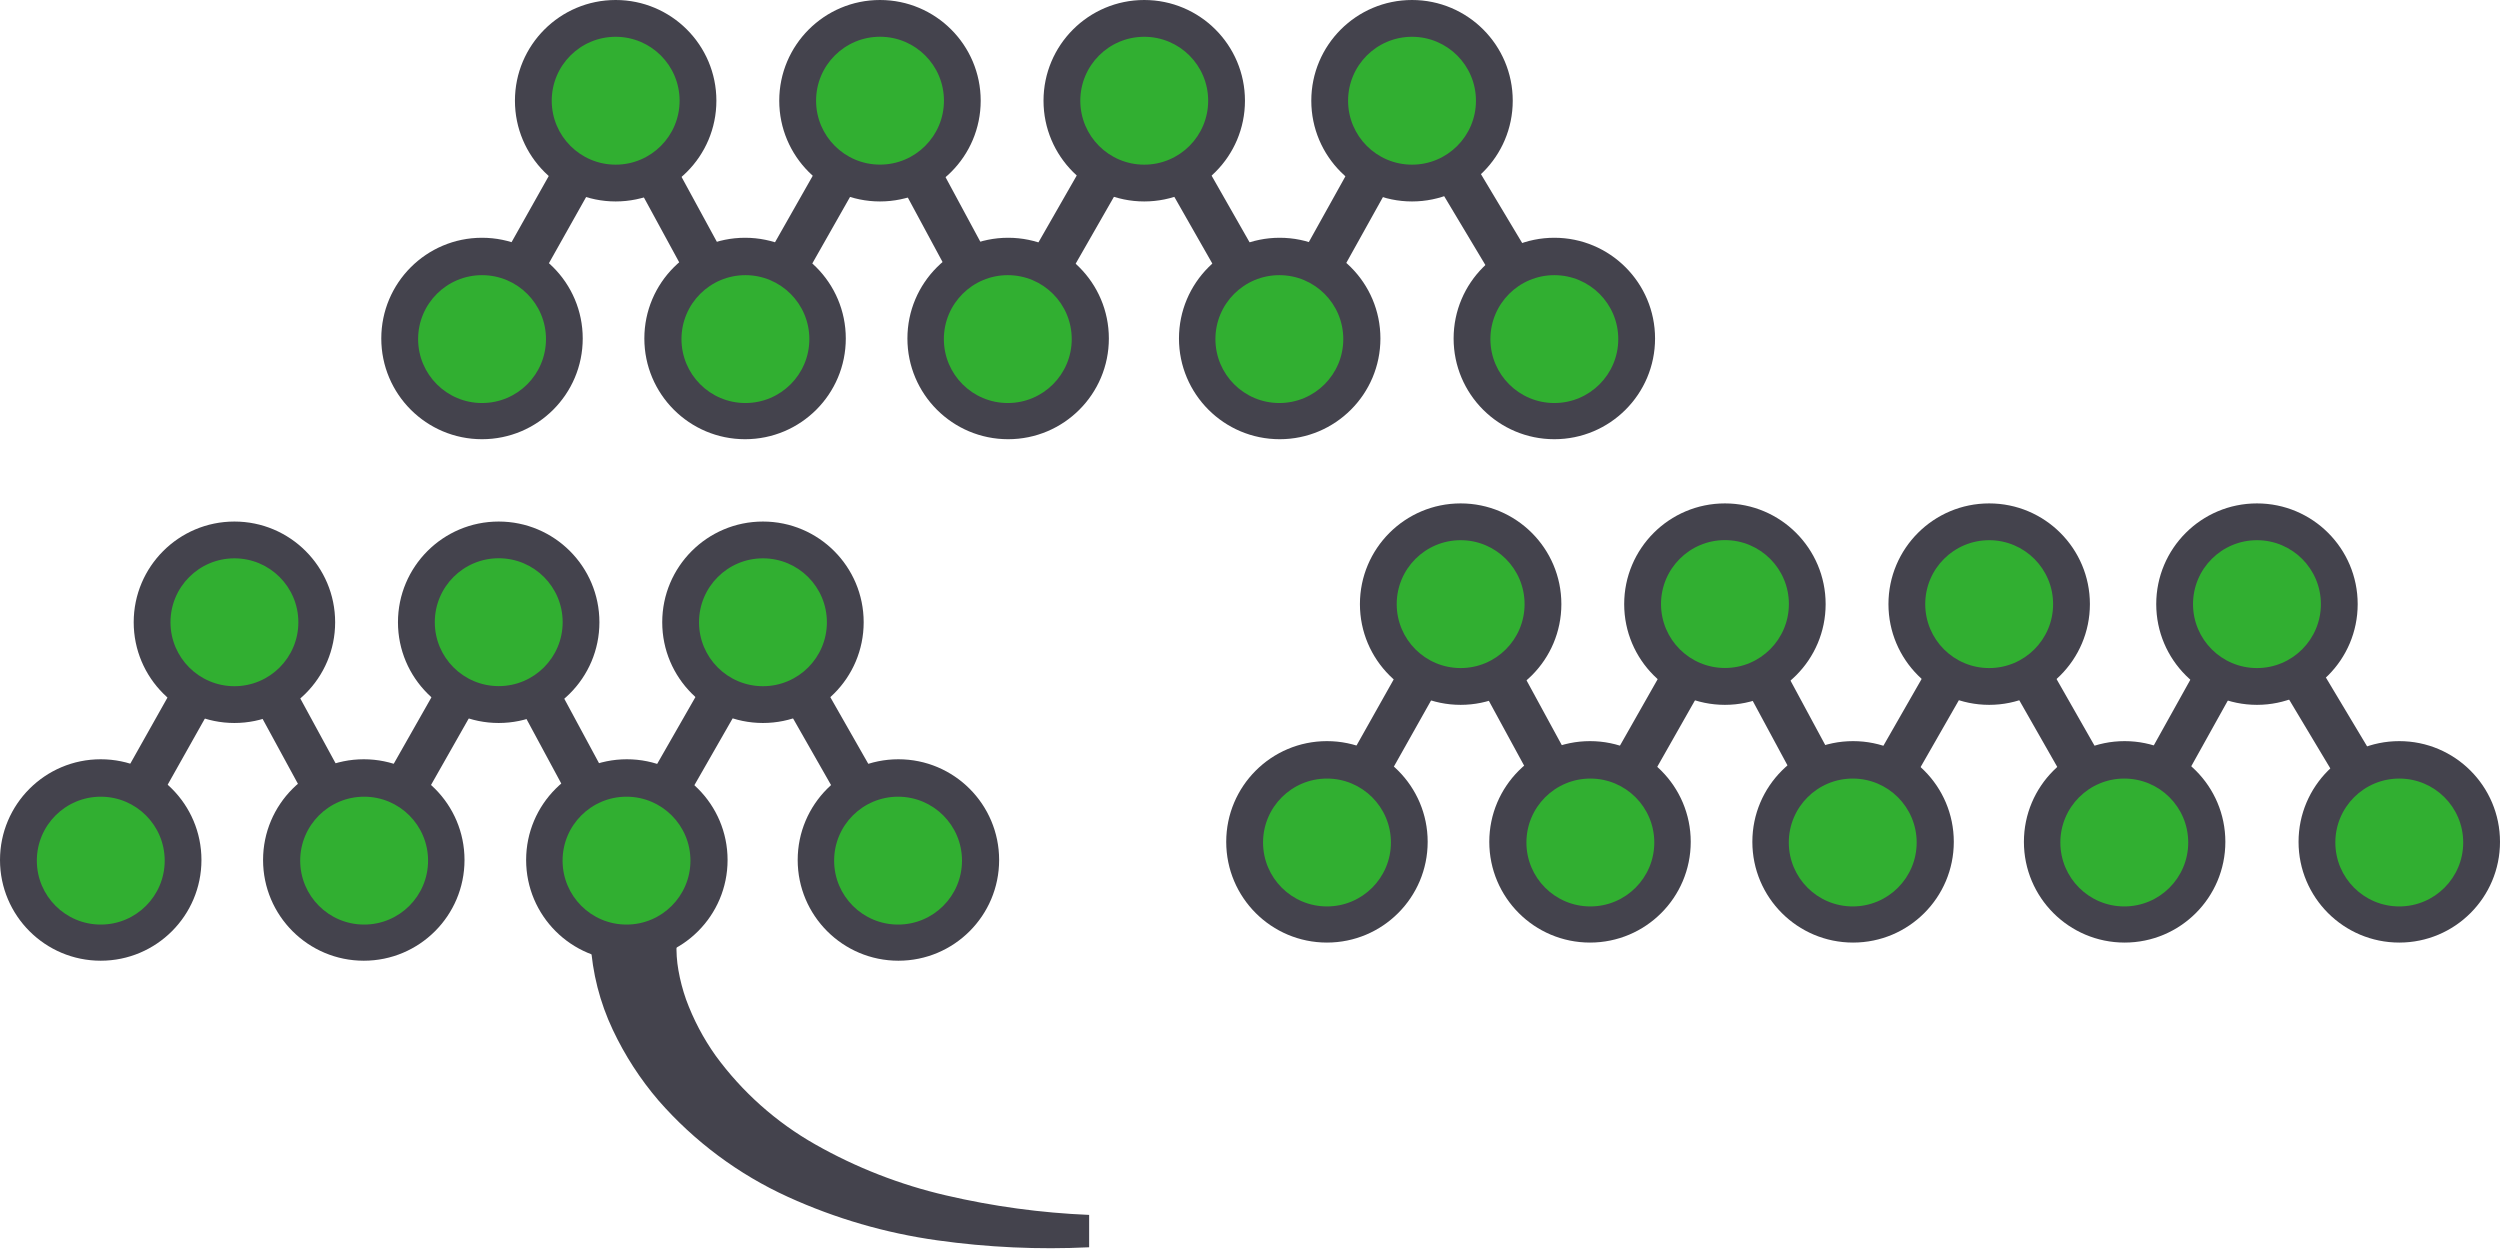
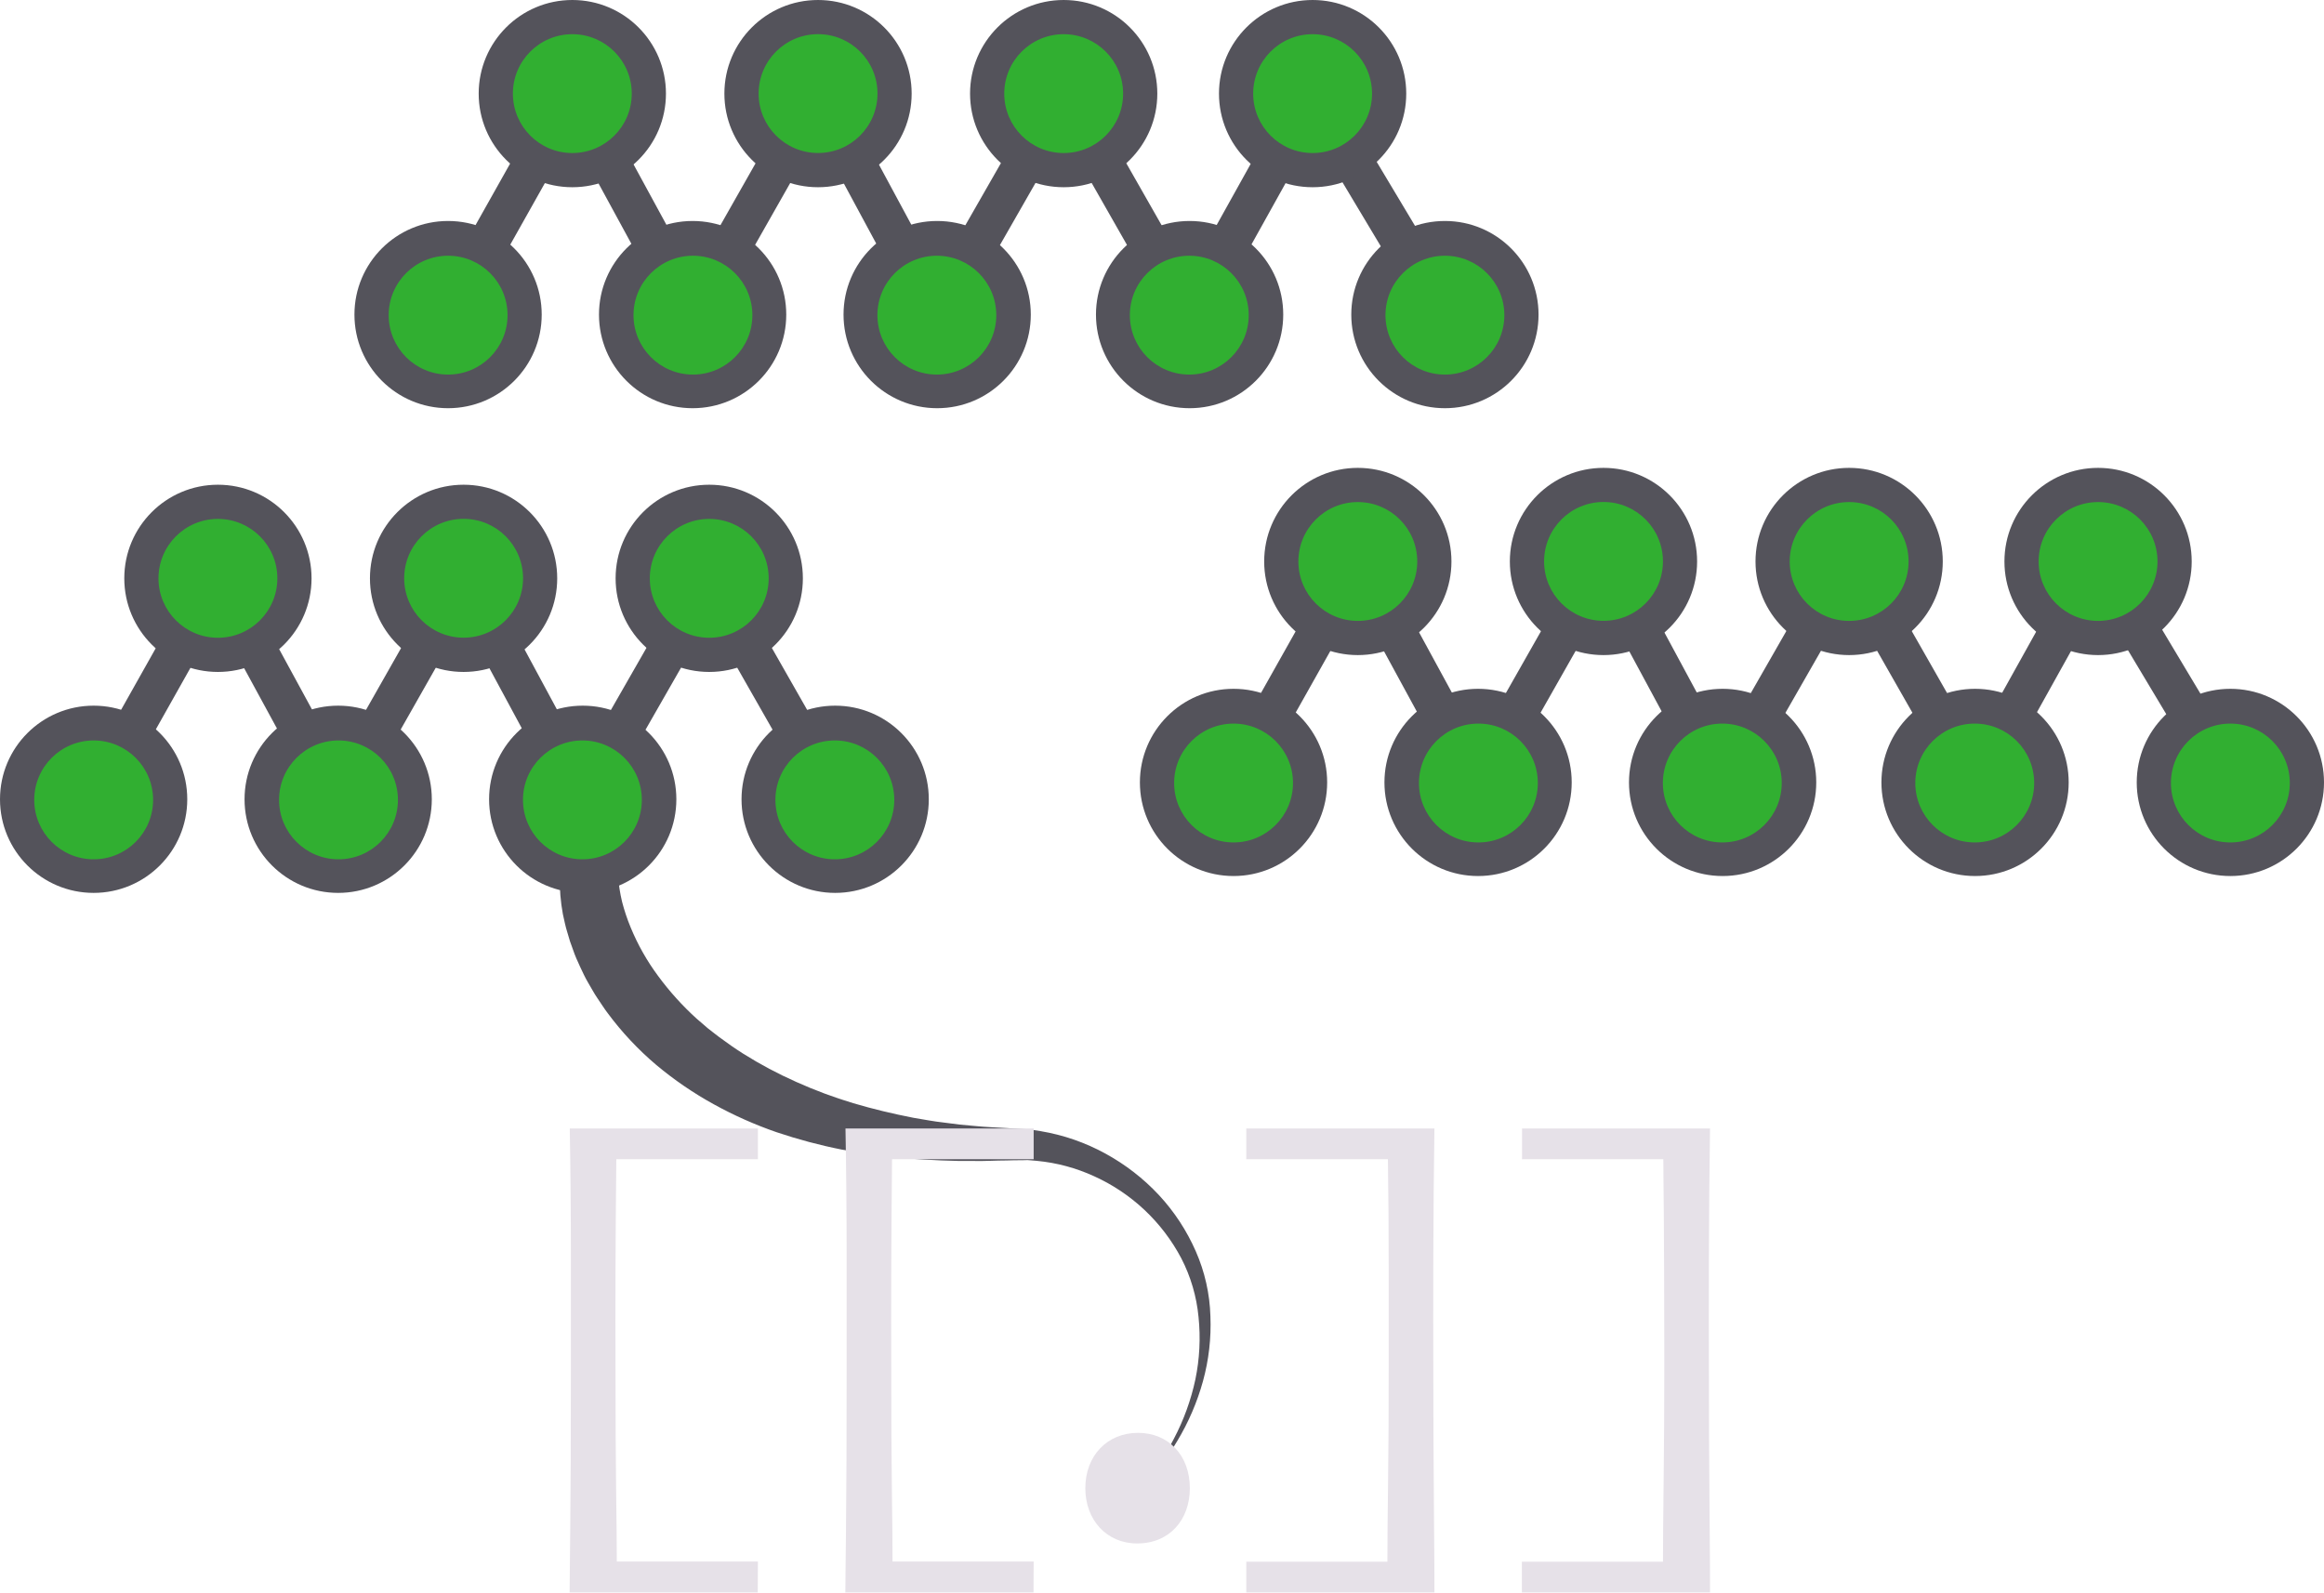
- <svg xmlns="http://www.w3.org/2000/svg" viewBox="0 0 583.03 291.07">
+ <svg xmlns="http://www.w3.org/2000/svg" viewBox="0 0 583.03 399.59">
  <defs>
-     <style>.cls-1{fill:#44434d;}.cls-2{fill:none;stroke:#44434d;stroke-miterlimit:10;stroke-width:10px;}.cls-3{fill:#31af31;}</style>
+     <style>
+ 		.cls-1 {
+ 			fill: #54535b;
+ 		}
+ 		
+ 		.cls-2 {
+ 			fill: none;
+ 			stroke: #54535b;
+ 			stroke-miterlimit: 10;
+ 			stroke-width: 10px;
+ 		}
+ 		
+ 		.cls-3 {
+ 			fill: #31af31;
+ 		}
+ 		
+ 		.cls-4 {
+ 			fill: #e6e1e8;
+ 		}
+ 		</style>
  </defs>
  <g id="Layer_2" data-name="Layer 2">
    <g id="Layer_1-2" data-name="Layer 1">
-       <path class="cls-1" d="M254,290.88a188.85,188.85,0,0,1-35.41-1.62,125.88,125.88,0,0,1-34.83-10.13,89.16,89.16,0,0,1-30.16-22.45,73.38,73.38,0,0,1-10.69-16.52,54.93,54.93,0,0,1-5.18-20.33h20.06a29.33,29.33,0,0,0,.42,6.42,42.62,42.62,0,0,0,1.78,6.82,55.68,55.68,0,0,0,6.91,13.13,73.8,73.8,0,0,0,23.23,20.69,113.73,113.73,0,0,0,30.49,11.89A179.57,179.57,0,0,0,254,283.33Z" />
+       <path class="cls-1" d="M155.05,219.83a41.35,41.35,0,0,0,1,6.4,47.68,47.68,0,0,0,2.16,6.47,56.53,56.53,0,0,0,6.91,12.22,71.84,71.84,0,0,0,9.63,10.67l2.76,2.38c.94.78,1.94,1.49,2.9,2.25,2,1.48,4,2.89,6.09,4.21a105.38,105.38,0,0,0,13.25,7.05,117.12,117.12,0,0,0,14.31,5.34c4.92,1.46,10,2.67,15.08,3.66,2.57.42,5.14.93,7.74,1.21l3.9.5,3.93.36c2.6.27,5.27.34,7.91.52l4.18.25c.72.07,1.43.06,2.15.18l2.15.34a51.45,51.45,0,0,1,16.25,5.64,53.43,53.43,0,0,1,13.41,10.41A50.61,50.61,0,0,1,300,314a43.63,43.63,0,0,1,3.66,16.26,53.33,53.33,0,0,1-1.87,16.33,60.27,60.27,0,0,1-6.42,14.95,62.45,62.45,0,0,1-9.93,12.73l-.06-.06a61.81,61.81,0,0,0,9.1-13.16,57.91,57.91,0,0,0,5.41-14.92,51.19,51.19,0,0,0,.79-15.65,40.32,40.32,0,0,0-4.33-14.75,46.28,46.28,0,0,0-21.84-20.57,44.53,44.53,0,0,0-14.37-3.87l-1.84-.16c-.61-.07-1.25,0-1.87,0-1.28,0-2.43,0-3.89.06-2.72,0-5.43.19-8.19.13-5.49.07-11-.24-16.54-.61a165.09,165.09,0,0,1-16.59-2.24,131,131,0,0,1-16.4-4.37,101,101,0,0,1-15.74-7,90.35,90.35,0,0,1-14.43-9.87,77.76,77.76,0,0,1-12.19-13c-.91-1.19-1.7-2.48-2.55-3.71s-1.56-2.59-2.33-3.88-1.41-2.69-2.05-4.06-1.27-2.77-1.76-4.23l-.78-2.17c-.24-.73-.44-1.48-.66-2.22-.47-1.46-.76-3-1.11-4.53a46.53,46.53,0,0,1-.78-9.59Z" />
      <line class="cls-2" x1="23.49" y1="200.56" x2="54.67" y2="145.12" />
      <line class="cls-2" x1="54.67" y1="145.12" x2="84.84" y2="200.56" />
      <line class="cls-2" x1="84.84" y1="200.56" x2="116.3" y2="145.12" />
      <line class="cls-2" x1="116.3" y1="145.12" x2="146.19" y2="200.56" />
      <line class="cls-2" x1="146.19" y1="200.56" x2="177.93" y2="145.12" />
      <line class="cls-2" x1="177.93" y1="145.12" x2="209.52" y2="200.56" />
-       <circle class="cls-1" cx="146.19" cy="200.56" r="23.49" />
-       <circle class="cls-1" cx="209.52" cy="200.56" r="23.49" />
-       <circle class="cls-1" cx="116.3" cy="145.12" r="23.49" />
-       <circle class="cls-1" cx="177.93" cy="145.12" r="23.49" />
-       <circle class="cls-1" cx="84.84" cy="200.56" r="23.49" />
-       <circle class="cls-1" cx="54.67" cy="145.12" r="23.49" />
-       <circle class="cls-1" cx="23.49" cy="200.56" r="23.49" />
-       <circle class="cls-3" cx="146.11" cy="200.71" r="14.91" />
-       <circle class="cls-3" cx="209.44" cy="200.71" r="14.91" />
-       <circle class="cls-3" cx="116.31" cy="145.1" r="14.91" />
-       <circle class="cls-3" cx="177.93" cy="145.12" r="14.91" />
-       <circle class="cls-3" cx="84.92" cy="200.71" r="14.91" />
-       <circle class="cls-3" cx="54.67" cy="145.12" r="14.91" />
-       <circle class="cls-3" cx="23.5" cy="200.71" r="14.91" />
      <line class="cls-2" x1="309.46" y1="196.33" x2="340.64" y2="140.89" />
      <line class="cls-2" x1="340.64" y1="140.89" x2="370.81" y2="196.33" />
      <line class="cls-2" x1="370.81" y1="196.33" x2="402.27" y2="140.89" />
      <line class="cls-2" x1="402.27" y1="140.89" x2="432.16" y2="196.33" />
      <line class="cls-2" x1="432.16" y1="196.33" x2="463.9" y2="140.89" />
      <line class="cls-2" x1="463.9" y1="140.89" x2="495.49" y2="196.33" />
      <line class="cls-2" x1="495.49" y1="196.33" x2="526.35" y2="140.89" />
      <line class="cls-2" x1="526.35" y1="140.89" x2="559.54" y2="196.33" />
+       <line class="cls-2" x1="112.41" y1="78.94" x2="143.58" y2="23.49" />
+       <line class="cls-2" x1="143.58" y1="23.49" x2="173.76" y2="78.94" />
+       <line class="cls-2" x1="173.76" y1="78.94" x2="205.22" y2="23.49" />
+       <line class="cls-2" x1="205.22" y1="23.49" x2="235.11" y2="78.94" />
+       <line class="cls-2" x1="235.11" y1="78.94" x2="266.85" y2="23.49" />
+       <line class="cls-2" x1="266.85" y1="23.49" x2="298.44" y2="78.94" />
+       <line class="cls-2" x1="298.44" y1="78.94" x2="329.3" y2="23.49" />
+       <line class="cls-2" x1="329.3" y1="23.49" x2="362.49" y2="78.94" />
+       <circle class="cls-1" cx="146.19" cy="200.56" r="23.49" />
+       <circle class="cls-1" cx="209.52" cy="200.56" r="23.49" />
+       <circle class="cls-1" cx="116.3" cy="145.12" r="23.49" />
+       <circle class="cls-1" cx="177.93" cy="145.12" r="23.49" />
+       <circle class="cls-1" cx="84.84" cy="200.56" r="23.49" />
+       <circle class="cls-1" cx="54.67" cy="145.12" r="23.49" />
+       <circle class="cls-1" cx="23.49" cy="200.56" r="23.49" />
      <circle class="cls-1" cx="432.16" cy="196.33" r="23.49" />
      <circle class="cls-1" cx="495.49" cy="196.33" r="23.49" />
      <circle class="cls-1" cx="402.27" cy="140.89" r="23.49" />
      <circle class="cls-1" cx="463.9" cy="140.89" r="23.49" />
      <circle class="cls-1" cx="370.81" cy="196.33" r="23.49" />
      <circle class="cls-1" cx="340.64" cy="140.89" r="23.49" />
      <circle class="cls-1" cx="309.46" cy="196.33" r="23.49" />
      <circle class="cls-1" cx="559.54" cy="196.33" r="23.49" />
      <circle class="cls-1" cx="526.35" cy="140.89" r="23.49" />
+       <circle class="cls-1" cx="235.11" cy="78.94" r="23.49" />
+       <circle class="cls-1" cx="298.44" cy="78.94" r="23.49" />
+       <circle class="cls-1" cx="205.22" cy="23.49" r="23.49" />
+       <circle class="cls-1" cx="266.85" cy="23.49" r="23.49" />
+       <circle class="cls-1" cx="173.76" cy="78.94" r="23.49" />
+       <circle class="cls-1" cx="143.58" cy="23.49" r="23.49" />
+       <circle class="cls-1" cx="112.41" cy="78.94" r="23.49" />
+       <circle class="cls-1" cx="362.49" cy="78.94" r="23.49" />
+       <circle class="cls-1" cx="329.3" cy="23.49" r="23.49" />
+       <circle class="cls-3" cx="146.11" cy="200.71" r="14.91" />
+       <circle class="cls-3" cx="209.44" cy="200.71" r="14.91" />
+       <circle class="cls-3" cx="116.31" cy="145.1" r="14.91" />
+       <circle class="cls-3" cx="177.93" cy="145.12" r="14.91" />
+       <circle class="cls-3" cx="84.92" cy="200.71" r="14.91" />
+       <circle class="cls-3" cx="54.67" cy="145.12" r="14.91" />
+       <circle class="cls-3" cx="23.5" cy="200.71" r="14.91" />
      <circle class="cls-3" cx="432.08" cy="196.48" r="14.91" />
      <circle class="cls-3" cx="495.41" cy="196.48" r="14.91" />
      <circle class="cls-3" cx="402.28" cy="140.87" r="14.91" />
      <circle class="cls-3" cx="463.9" cy="140.89" r="14.91" />
      <circle class="cls-3" cx="370.89" cy="196.48" r="14.91" />
      <circle class="cls-3" cx="340.64" cy="140.89" r="14.91" />
      <circle class="cls-3" cx="309.47" cy="196.48" r="14.91" />
      <circle class="cls-3" cx="559.54" cy="196.48" r="14.91" />
      <circle class="cls-3" cx="526.35" cy="140.89" r="14.91" />
-       <line class="cls-2" x1="112.41" y1="78.94" x2="143.58" y2="23.49" />
-       <line class="cls-2" x1="143.58" y1="23.49" x2="173.76" y2="78.94" />
-       <line class="cls-2" x1="173.76" y1="78.94" x2="205.22" y2="23.49" />
-       <line class="cls-2" x1="205.22" y1="23.49" x2="235.11" y2="78.94" />
-       <line class="cls-2" x1="235.11" y1="78.94" x2="266.85" y2="23.49" />
-       <line class="cls-2" x1="266.85" y1="23.49" x2="298.44" y2="78.94" />
-       <line class="cls-2" x1="298.44" y1="78.94" x2="329.3" y2="23.49" />
-       <line class="cls-2" x1="329.3" y1="23.49" x2="362.49" y2="78.94" />
-       <circle class="cls-1" cx="235.11" cy="78.94" r="23.49" />
-       <circle class="cls-1" cx="298.44" cy="78.94" r="23.49" />
-       <circle class="cls-1" cx="205.22" cy="23.49" r="23.49" />
-       <circle class="cls-1" cx="266.85" cy="23.49" r="23.49" />
-       <circle class="cls-1" cx="173.76" cy="78.94" r="23.49" />
-       <circle class="cls-1" cx="143.58" cy="23.49" r="23.49" />
-       <circle class="cls-1" cx="112.41" cy="78.94" r="23.49" />
-       <circle class="cls-1" cx="362.49" cy="78.94" r="23.49" />
-       <circle class="cls-1" cx="329.3" cy="23.49" r="23.49" />
      <circle class="cls-3" cx="235.03" cy="79.08" r="14.91" />
      <circle class="cls-3" cx="298.36" cy="79.08" r="14.91" />
      <circle class="cls-3" cx="205.23" cy="23.48" r="14.91" />
      <circle class="cls-3" cx="266.85" cy="23.49" r="14.91" />
      <circle class="cls-3" cx="173.84" cy="79.08" r="14.91" />
      <circle class="cls-3" cx="143.58" cy="23.49" r="14.91" />
      <circle class="cls-3" cx="112.42" cy="79.08" r="14.91" />
      <circle class="cls-3" cx="362.49" cy="79.08" r="14.91" />
      <circle class="cls-3" cx="329.3" cy="23.49" r="14.91" />
+       <path class="cls-4" d="M190.1,399.59H142.9q0-2.29.16-16.32t.16-40.78q0-10.33,0-26.85t-.28-32.48h47.2v7.72H154.62q-.17,16.1-.21,28.75t0,22.2q0,20.28.16,32t.17,18h35.4Z" />
+       <path class="cls-4" d="M259.28,399.59H212.07q0-2.29.17-16.32t.16-40.78q0-10.33,0-26.85t-.29-32.48h47.21v7.72H223.79q-.16,16.1-.2,28.75t0,22.2q0,20.28.16,32t.16,18h35.41Z" />
+       <path class="cls-4" d="M272.28,373.42c0-8.15,5.51-13.88,13.22-13.88s13,5.73,13,13.88c0,7.93-5.07,13.87-13.22,13.87C277.57,387.29,272.28,381.35,272.28,373.42Z" />
+       <path class="cls-4" d="M359.86,399.59h-47.2v-7.72h35.4q0-6.93.17-19.95t.16-30.09q0-8.62,0-23.09t-.2-27.86H312.66v-7.72h47.2q-.24,15.9-.28,32.7t0,26.63q0,18.31.16,36.56T359.86,399.59Z" />
+       <path class="cls-4" d="M429,399.59h-47.2v-7.72h35.4q0-6.93.16-19.95t.17-30.09q0-8.62-.05-23.09t-.2-27.86H381.84v-7.72H429q-.24,15.9-.28,32.7t0,26.63q0,18.31.16,36.56T429,399.59Z" />
    </g>
  </g>
</svg>
